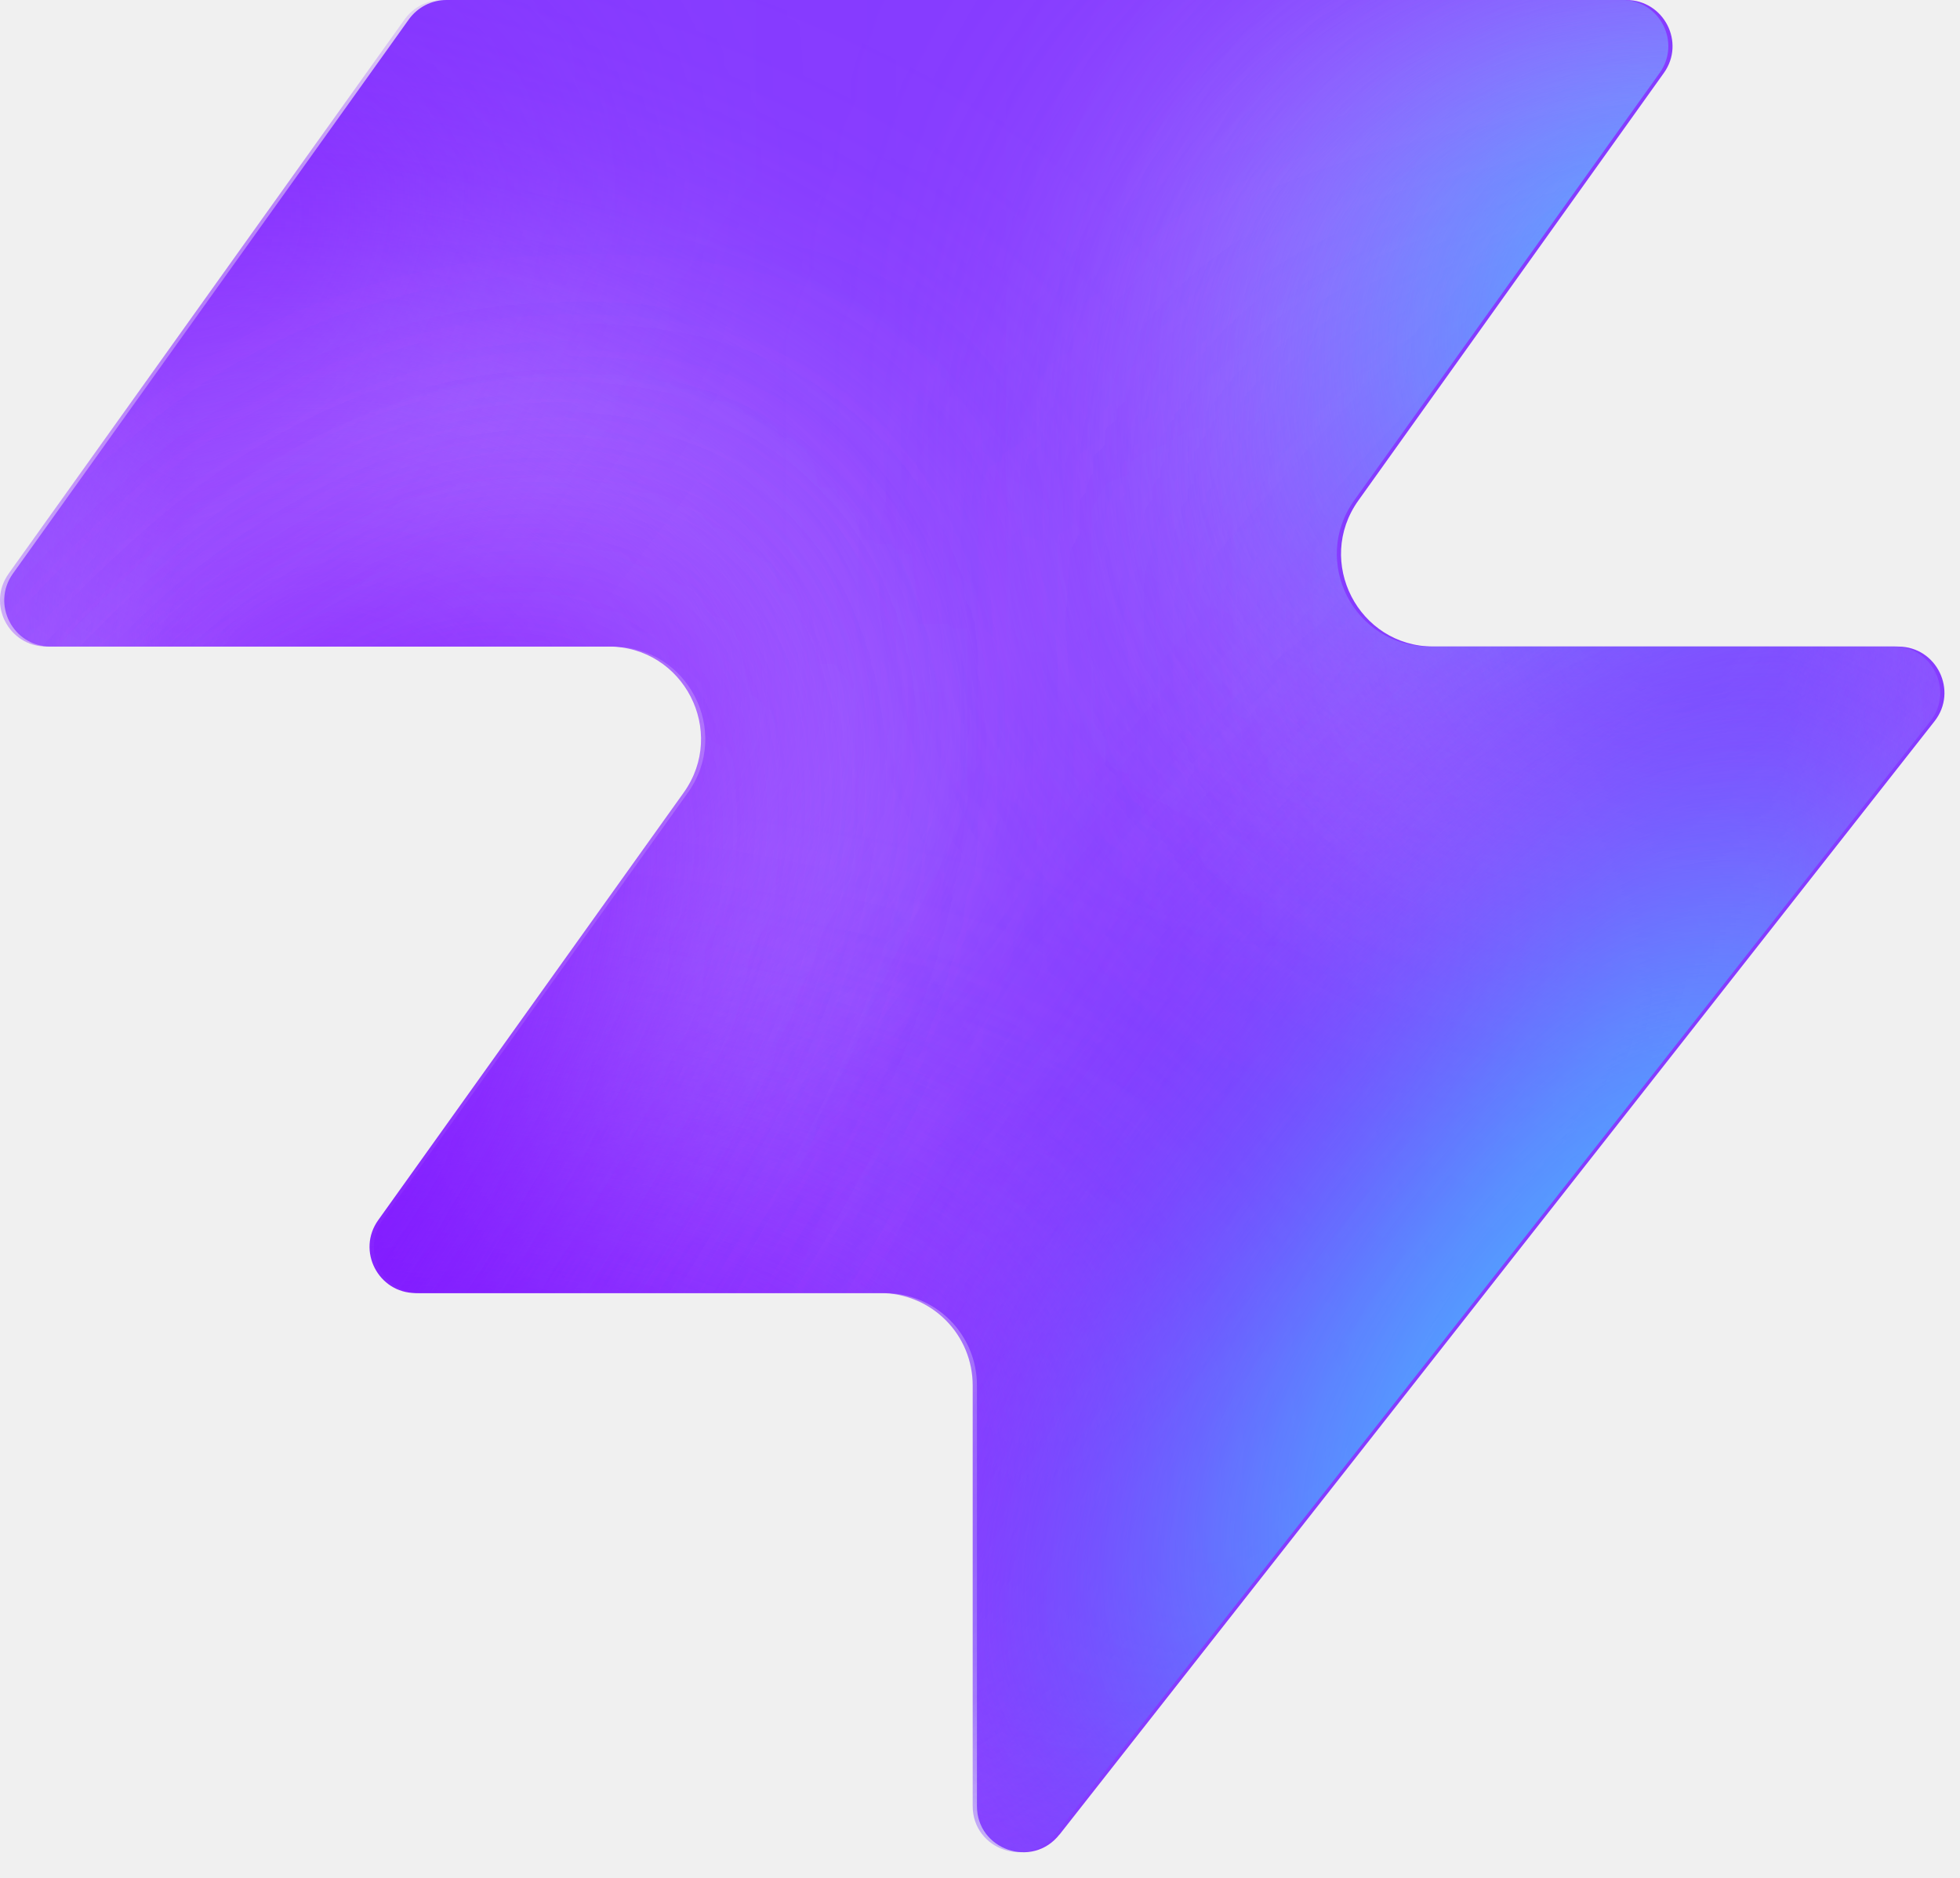
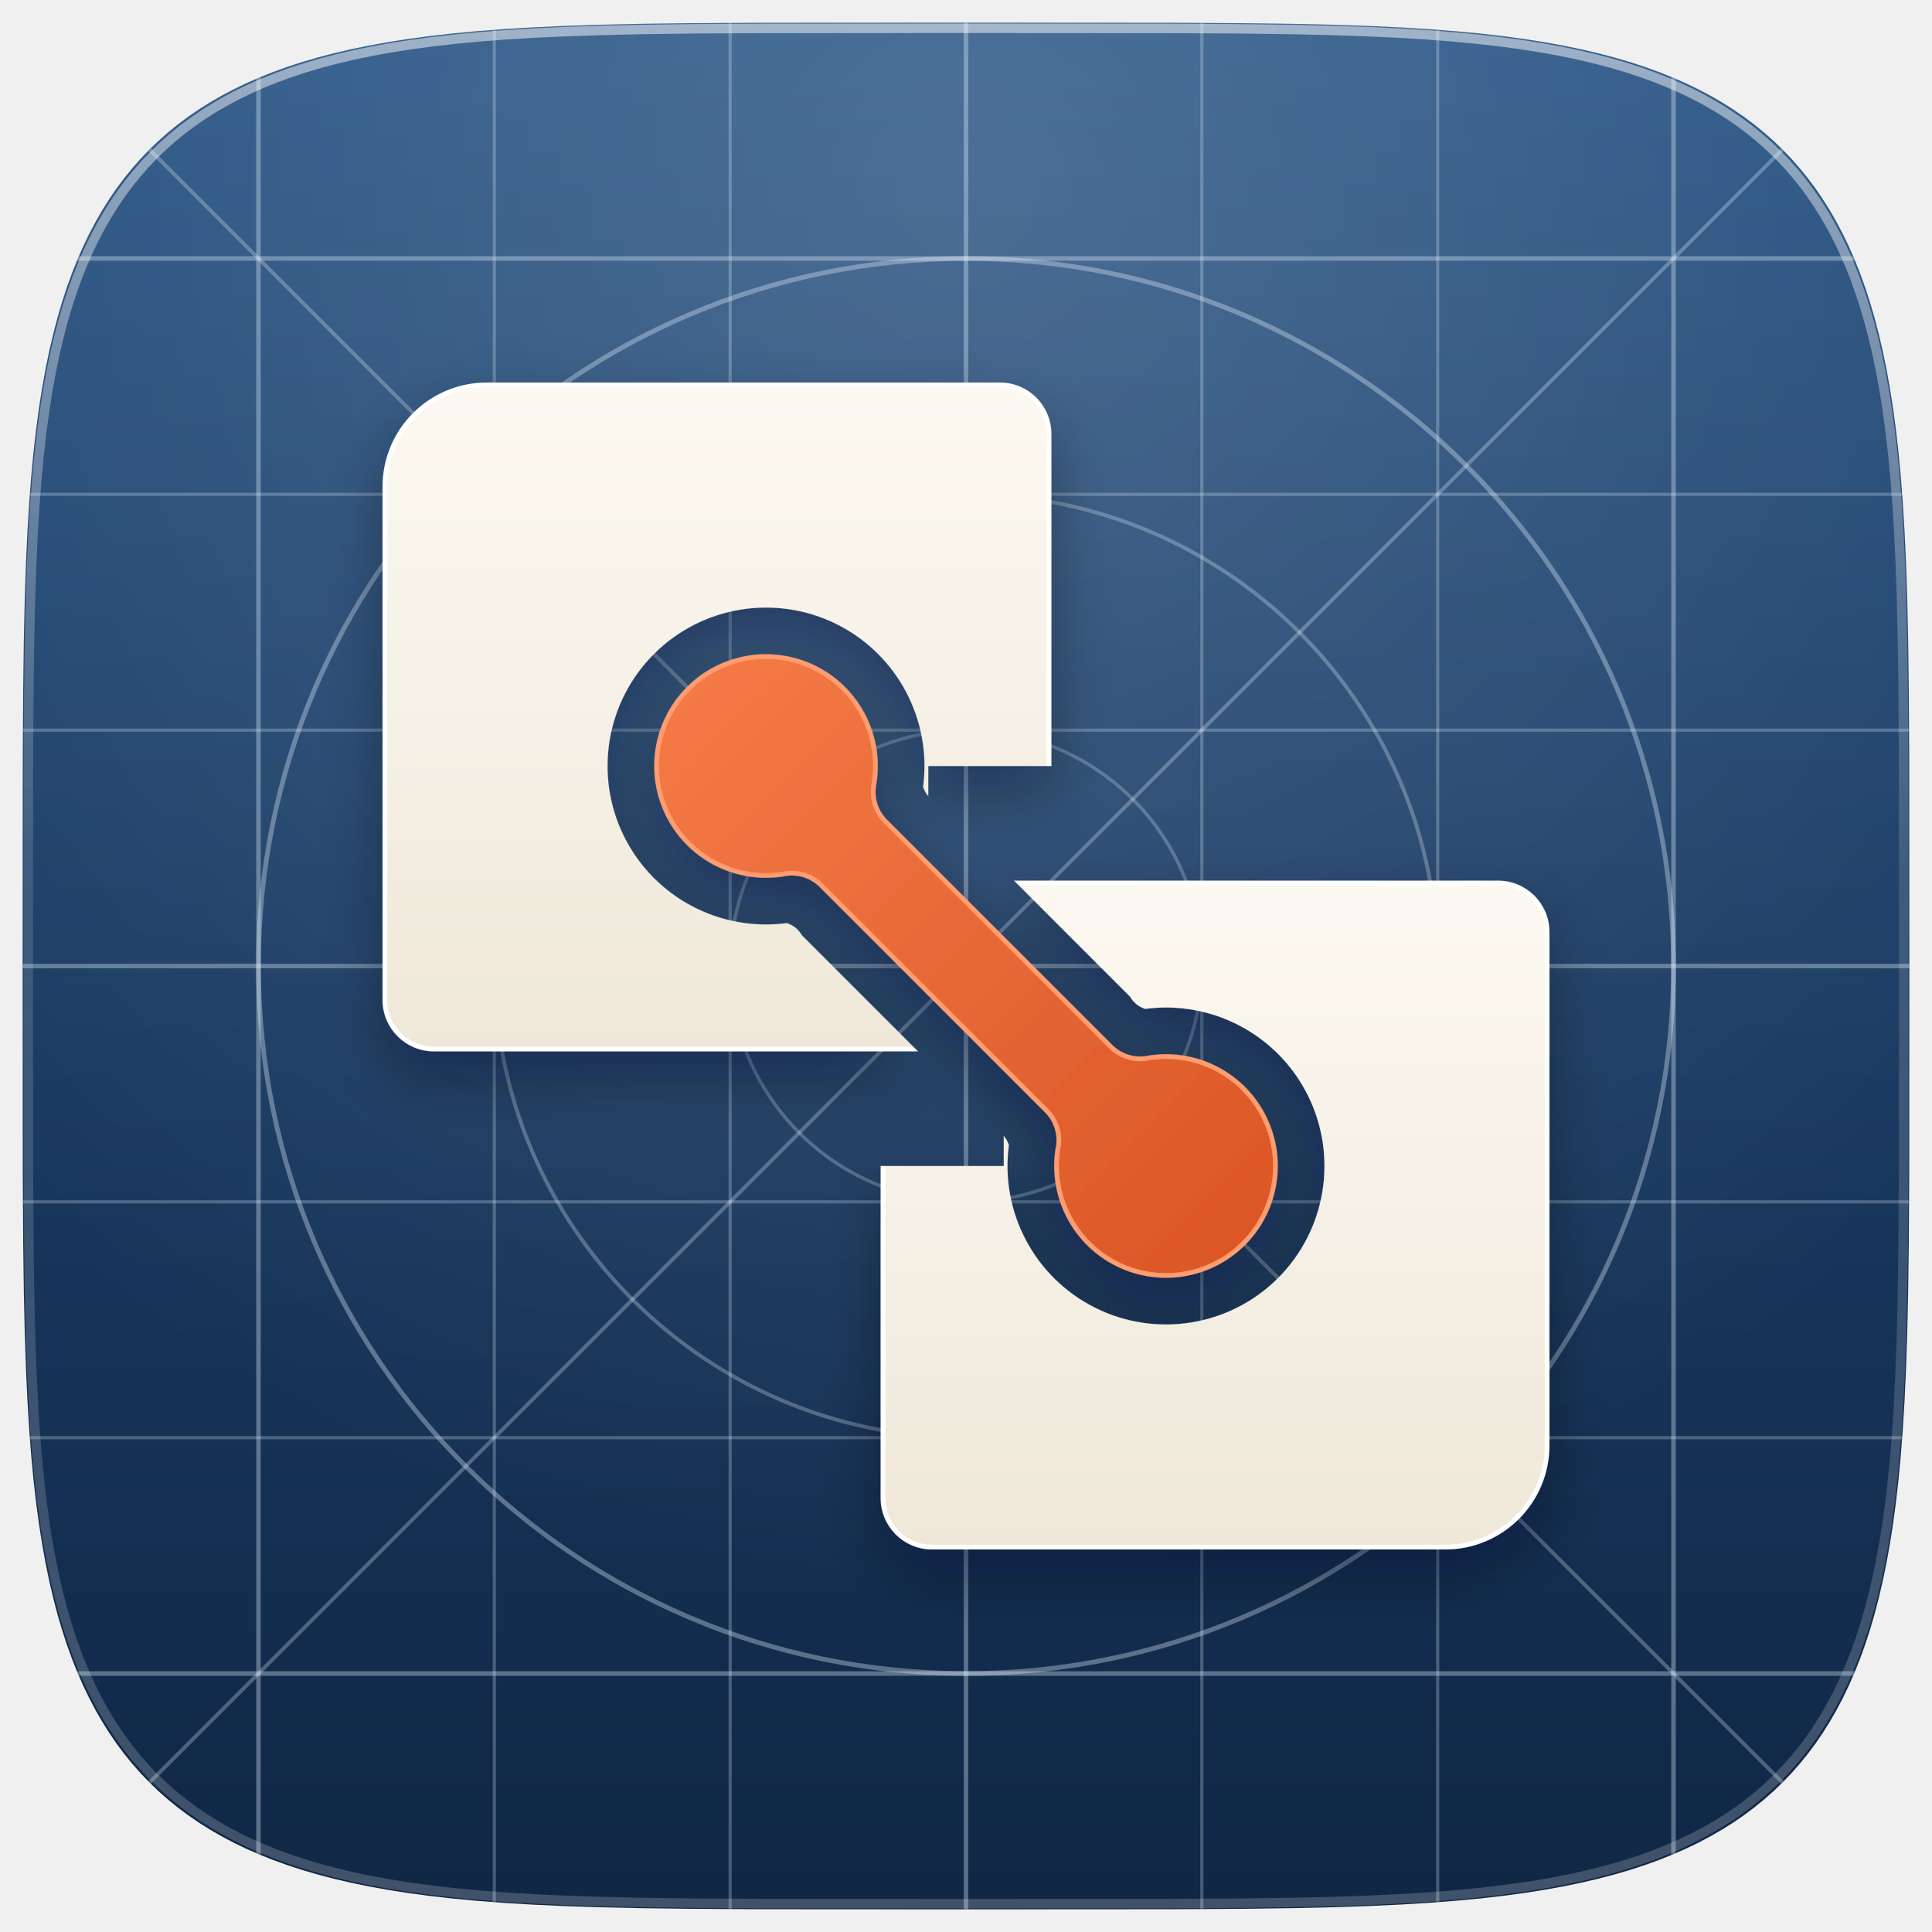
- <svg xmlns="http://www.w3.org/2000/svg" width="48" height="46" fill="none" viewBox="0 0 48 46">
-   <path fill="#863bff" d="M25.946 44.938c-.664.845-2.021.375-2.021-.698V33.937a2.26 2.26 0 0 0-2.262-2.262H10.287c-.92 0-1.456-1.04-.92-1.788l7.48-10.471c1.07-1.497 0-3.578-1.842-3.578H1.237c-.92 0-1.456-1.04-.92-1.788L10.013.474c.214-.297.556-.474.92-.474h28.894c.92 0 1.456 1.04.92 1.788l-7.48 10.471c-1.07 1.498 0 3.579 1.842 3.579h11.377c.943 0 1.473 1.088.89 1.83L25.947 44.94z" style="fill:#863bff;fill:color(display-p3 .525 .23 1);fill-opacity:1" />
-   <mask id="a" width="48" height="46" x="0" y="0" maskUnits="userSpaceOnUse" style="mask-type:alpha">
-     <path fill="#000" d="M25.842 44.938c-.664.844-2.021.375-2.021-.698V33.937a2.26 2.26 0 0 0-2.262-2.262H10.183c-.92 0-1.456-1.04-.92-1.788l7.48-10.471c1.07-1.498 0-3.579-1.842-3.579H1.133c-.92 0-1.456-1.04-.92-1.787L9.91.473c.214-.297.556-.474.92-.474h28.894c.92 0 1.456 1.04.92 1.788l-7.48 10.471c-1.07 1.498 0 3.578 1.842 3.578h11.377c.943 0 1.473 1.088.89 1.832L25.843 44.94z" style="fill:#000;fill-opacity:1" />
-   </mask>
-   <g mask="url(#a)">
-     <g filter="url(#b)">
-       <ellipse cx="5.508" cy="14.704" fill="#ede6ff" rx="5.508" ry="14.704" style="fill:#ede6ff;fill:color(display-p3 .927 .903 1);fill-opacity:1" transform="matrix(.00324 1 1 -.00324 -4.47 31.516)" />
+ <svg xmlns="http://www.w3.org/2000/svg" width="1024" height="1024" viewBox="0 0 1024 1024">
+   <defs>
+     <clipPath id="squircleClip">
+       <path d="M 1012.00,512.00 L 1011.93,621.59 L 1011.71,658.26 L 1011.36,685.14 L 1010.86,707.13 L 1010.21,726.05 L 1009.43,742.82 L 1008.49,757.98 L 1007.42,771.87 L 1006.20,784.72 L 1004.83,796.70 L 1003.32,807.93 L 1001.65,818.52 L 999.84,828.54 L 997.88,838.04 L 995.77,847.08 L 993.51,855.70 L 991.10,863.94 L 988.53,871.81 L 985.80,879.35 L 982.91,886.58 L 979.87,893.51 L 976.66,900.16 L 973.28,906.55 L 969.74,912.69 L 966.03,918.59 L 962.14,924.26 L 958.07,929.70 L 953.83,934.93 L 949.39,939.95 L 944.77,944.77 L 939.95,949.39 L 934.93,953.83 L 929.70,958.07 L 924.26,962.14 L 918.59,966.03 L 912.69,969.74 L 906.55,973.28 L 900.16,976.66 L 893.51,979.87 L 886.58,982.91 L 879.35,985.80 L 871.81,988.53 L 863.94,991.10 L 855.70,993.51 L 847.08,995.77 L 838.04,997.88 L 828.54,999.84 L 818.52,1001.65 L 807.93,1003.32 L 796.70,1004.83 L 784.72,1006.20 L 771.87,1007.42 L 757.98,1008.49 L 742.82,1009.43 L 726.05,1010.21 L 707.13,1010.86 L 685.14,1011.36 L 658.26,1011.71 L 621.59,1011.93 L 512.00,1012.00 L 402.41,1011.93 L 365.74,1011.71 L 338.86,1011.36 L 316.87,1010.86 L 297.95,1010.21 L 281.18,1009.43 L 266.02,1008.49 L 252.13,1007.42 L 239.28,1006.20 L 227.30,1004.83 L 216.07,1003.32 L 205.48,1001.65 L 195.46,999.84 L 185.96,997.88 L 176.92,995.77 L 168.30,993.51 L 160.06,991.10 L 152.19,988.53 L 144.65,985.80 L 137.42,982.91 L 130.49,979.87 L 123.84,976.66 L 117.45,973.28 L 111.31,969.74 L 105.41,966.03 L 99.74,962.14 L 94.30,958.07 L 89.07,953.83 L 84.05,949.39 L 79.23,944.77 L 74.61,939.95 L 70.17,934.93 L 65.93,929.70 L 61.86,924.26 L 57.97,918.59 L 54.26,912.69 L 50.72,906.55 L 47.34,900.16 L 44.13,893.51 L 41.09,886.58 L 38.20,879.35 L 35.47,871.81 L 32.90,863.94 L 30.49,855.70 L 28.23,847.08 L 26.12,838.04 L 24.16,828.54 L 22.35,818.52 L 20.68,807.93 L 19.17,796.70 L 17.80,784.72 L 16.58,771.87 L 15.51,757.98 L 14.57,742.82 L 13.79,726.05 L 13.14,707.13 L 12.64,685.14 L 12.29,658.26 L 12.07,621.59 L 12.00,512.00 L 12.07,402.41 L 12.29,365.74 L 12.64,338.86 L 13.14,316.87 L 13.79,297.95 L 14.57,281.18 L 15.51,266.02 L 16.58,252.13 L 17.80,239.28 L 19.17,227.30 L 20.68,216.07 L 22.35,205.48 L 24.16,195.46 L 26.12,185.96 L 28.23,176.92 L 30.49,168.30 L 32.90,160.06 L 35.47,152.19 L 38.20,144.65 L 41.09,137.42 L 44.13,130.49 L 47.34,123.84 L 50.72,117.45 L 54.26,111.31 L 57.97,105.41 L 61.86,99.74 L 65.93,94.30 L 70.17,89.07 L 74.61,84.05 L 79.23,79.23 L 84.05,74.61 L 89.07,70.17 L 94.30,65.93 L 99.74,61.86 L 105.41,57.97 L 111.31,54.26 L 117.45,50.72 L 123.84,47.34 L 130.49,44.13 L 137.42,41.09 L 144.65,38.20 L 152.19,35.47 L 160.06,32.90 L 168.30,30.49 L 176.92,28.23 L 185.96,26.12 L 195.46,24.16 L 205.48,22.35 L 216.07,20.68 L 227.30,19.17 L 239.28,17.80 L 252.13,16.58 L 266.02,15.51 L 281.18,14.57 L 297.95,13.79 L 316.87,13.14 L 338.86,12.64 L 365.74,12.29 L 402.41,12.07 L 512.00,12.00 L 621.59,12.07 L 658.26,12.29 L 685.14,12.64 L 707.13,13.14 L 726.05,13.79 L 742.82,14.57 L 757.98,15.51 L 771.87,16.58 L 784.72,17.80 L 796.70,19.17 L 807.93,20.68 L 818.52,22.35 L 828.54,24.16 L 838.04,26.12 L 847.08,28.23 L 855.70,30.49 L 863.94,32.90 L 871.81,35.47 L 879.35,38.20 L 886.58,41.09 L 893.51,44.13 L 900.16,47.34 L 906.55,50.72 L 912.69,54.26 L 918.59,57.97 L 924.26,61.86 L 929.70,65.93 L 934.93,70.17 L 939.95,74.61 L 944.77,79.23 L 949.39,84.05 L 953.83,89.07 L 958.07,94.30 L 962.14,99.74 L 966.03,105.41 L 969.74,111.31 L 973.28,117.45 L 976.66,123.84 L 979.87,130.49 L 982.91,137.42 L 985.80,144.65 L 988.53,152.19 L 991.10,160.06 L 993.51,168.30 L 995.77,176.92 L 997.88,185.96 L 999.84,195.46 L 1001.65,205.48 L 1003.32,216.07 L 1004.83,227.30 L 1006.20,239.28 L 1007.42,252.13 L 1008.49,266.02 L 1009.43,281.18 L 1010.21,297.95 L 1010.86,316.87 L 1011.36,338.86 L 1011.71,365.74 L 1011.93,402.41 Z" />
+     </clipPath>
+     <linearGradient id="bgGrad" x1="0" y1="0" x2="0" y2="1">
+       <stop offset="0%" stop-color="#265385" />
+       <stop offset="52%" stop-color="#193A62" />
+       <stop offset="100%" stop-color="#102644" />
+     </linearGradient>
+     <radialGradient id="topGlow" cx="50%" cy="10%" r="72%">
+       <stop offset="0%" stop-color="#ffffff" stop-opacity="0.18" />
+       <stop offset="100%" stop-color="#ffffff" stop-opacity="0" />
+     </radialGradient>
+     <linearGradient id="rimGrad" x1="0" y1="0" x2="0" y2="1">
+       <stop offset="0%" stop-color="#ffffff" stop-opacity="0.50" />
+       <stop offset="45%" stop-color="#ffffff" stop-opacity="0.13" />
+       <stop offset="100%" stop-color="#ffffff" stop-opacity="0.20" />
+     </linearGradient>
+     <filter id="emblemShadow" x="-20%" y="-20%" width="140%" height="140%">
+       <feDropShadow dx="0" dy="14" stdDeviation="16" flood-color="#050c18" flood-opacity="0.34" />
+     </filter>
+     <linearGradient id="emblemTileGrad" x1="0" y1="0" x2="0" y2="1">
+       <stop offset="0%" stop-color="#FCF9F2" />
+       <stop offset="100%" stop-color="#EFE8DA" />
+     </linearGradient>
+     <linearGradient id="emblemHingeGrad" x1="0" y1="0" x2="1" y2="1">
+       <stop offset="0%" stop-color="#F57B47" />
+       <stop offset="100%" stop-color="#DA5524" />
+     </linearGradient>
+     <mask id="emblemUlMask">
+       <rect x="0" y="0" width="1024" height="1024" fill="#ffffff" />
+       <path d="M 417.07,489.27 A 14.00,14.00 0 0 1 424.99,495.70 L 528.30,599.01 A 14.00,14.00 0 0 1 534.73,606.93 A 84.00,84.00 0 1 0 606.93,534.73 A 14.00,14.00 0 0 1 599.01,528.30 L 495.70,424.99 A 14.00,14.00 0 0 1 489.27,417.07 A 84.00,84.00 0 1 0 417.07,489.27 Z" fill="#000000" />
+       <rect x="492" y="406" width="100" height="180" fill="#000000" />
+     </mask>
+     <mask id="emblemLrMask">
+       <rect x="0" y="0" width="1024" height="1024" fill="#ffffff" />
+       <path d="M 417.07,489.27 A 14.00,14.00 0 0 1 424.99,495.70 L 528.30,599.01 A 14.00,14.00 0 0 1 534.73,606.93 A 84.00,84.00 0 1 0 606.93,534.73 A 14.00,14.00 0 0 1 599.01,528.30 L 495.70,424.99 A 14.00,14.00 0 0 1 489.27,417.07 A 84.00,84.00 0 1 0 417.07,489.27 Z" fill="#000000" />
+       <rect x="432" y="438" width="100" height="180" fill="#000000" />
+     </mask>
+   </defs>
+   <g clip-path="url(#squircleClip)">
+     <rect x="0" y="0" width="1024" height="1024" fill="url(#bgGrad)" />
+     <rect x="0" y="0" width="1024" height="1024" fill="url(#topGlow)" />
+     <g>
+       <line x1="137.00" y1="0" x2="137.00" y2="1024" stroke="#e8f4ff" stroke-width="2.4" stroke-opacity="0.345" />
+       <line x1="0" y1="137.00" x2="1024" y2="137.00" stroke="#e8f4ff" stroke-width="2.4" stroke-opacity="0.345" />
+       <line x1="262.00" y1="0" x2="262.00" y2="1024" stroke="#e8f4ff" stroke-width="1.7" stroke-opacity="0.255" />
+       <line x1="0" y1="262.00" x2="1024" y2="262.00" stroke="#e8f4ff" stroke-width="1.7" stroke-opacity="0.255" />
+       <line x1="387.00" y1="0" x2="387.00" y2="1024" stroke="#e8f4ff" stroke-width="1.7" stroke-opacity="0.255" />
+       <line x1="0" y1="387.00" x2="1024" y2="387.00" stroke="#e8f4ff" stroke-width="1.7" stroke-opacity="0.255" />
+       <line x1="512.00" y1="0" x2="512.00" y2="1024" stroke="#e8f4ff" stroke-width="2.4" stroke-opacity="0.345" />
+       <line x1="0" y1="512.00" x2="1024" y2="512.00" stroke="#e8f4ff" stroke-width="2.4" stroke-opacity="0.345" />
+       <line x1="637.00" y1="0" x2="637.00" y2="1024" stroke="#e8f4ff" stroke-width="1.7" stroke-opacity="0.255" />
+       <line x1="0" y1="637.00" x2="1024" y2="637.00" stroke="#e8f4ff" stroke-width="1.7" stroke-opacity="0.255" />
+       <line x1="762.00" y1="0" x2="762.00" y2="1024" stroke="#e8f4ff" stroke-width="1.7" stroke-opacity="0.255" />
+       <line x1="0" y1="762.00" x2="1024" y2="762.00" stroke="#e8f4ff" stroke-width="1.7" stroke-opacity="0.255" />
+       <line x1="887.00" y1="0" x2="887.00" y2="1024" stroke="#e8f4ff" stroke-width="2.4" stroke-opacity="0.345" />
+       <line x1="0" y1="887.00" x2="1024" y2="887.00" stroke="#e8f4ff" stroke-width="2.4" stroke-opacity="0.345" />
+       <line x1="12.00" y1="12.00" x2="1012.00" y2="1012.00" stroke="#e8f4ff" stroke-width="2.0" stroke-opacity="0.285" />
+       <line x1="1012.00" y1="12.00" x2="12.00" y2="1012.00" stroke="#e8f4ff" stroke-width="2.0" stroke-opacity="0.285" />
+       <circle cx="512" cy="512" r="375.00" fill="none" stroke="#e8f4ff" stroke-width="2.5" stroke-opacity="0.345" />
+       <circle cx="512" cy="512" r="250.00" fill="none" stroke="#e8f4ff" stroke-width="2.0" stroke-opacity="0.285" />
+       <circle cx="512" cy="512" r="125.00" fill="none" stroke="#e8f4ff" stroke-width="1.8" stroke-opacity="0.255" />
    </g>
-     <g filter="url(#c)">
-       <ellipse cx="10.399" cy="29.851" fill="#ede6ff" rx="10.399" ry="29.851" style="fill:#ede6ff;fill:color(display-p3 .927 .903 1);fill-opacity:1" transform="matrix(.00324 1 1 -.00324 -39.328 7.883)" />
+     <g filter="url(#emblemShadow)">
+       <path d="M 258.00,204.00 L 530.00,204.00 A 26.00,26.00 0 0 1 556.00,230.00 L 556.00,546.00 A 10.00,10.00 0 0 1 546.00,556.00 L 230.00,556.00 A 26.00,26.00 0 0 1 204.00,530.00 L 204.00,258.00 A 54.00,54.00 0 0 1 258.00,204.00 Z" fill="url(#emblemTileGrad)" stroke="#FFFFFF" stroke-width="2.5" mask="url(#emblemUlMask)" />
+       <path d="M 478.00,468.00 L 794.00,468.00 A 26.00,26.00 0 0 1 820.00,494.00 L 820.00,766.00 A 54.00,54.00 0 0 1 766.00,820.00 L 494.00,820.00 A 26.00,26.00 0 0 1 468.00,794.00 L 468.00,478.00 A 10.00,10.00 0 0 1 478.00,468.00 Z" fill="url(#emblemTileGrad)" stroke="#FFFFFF" stroke-width="2.5" mask="url(#emblemLrMask)" />
+       <path d="M 416.82,462.98 A 22.00,22.00 0 0 1 435.31,469.25 L 554.75,588.69 A 22.00,22.00 0 0 1 561.02,607.18 A 58.00,58.00 0 1 0 607.18,561.02 A 22.00,22.00 0 0 1 588.69,554.75 L 469.25,435.31 A 22.00,22.00 0 0 1 462.98,416.82 A 58.00,58.00 0 1 0 416.82,462.98 Z" fill="url(#emblemHingeGrad)" stroke="#FF9C70" stroke-width="2.5" />
    </g>
-     <g filter="url(#d)">
-       <ellipse cx="5.508" cy="30.487" fill="#7e14ff" rx="5.508" ry="30.487" style="fill:#7e14ff;fill:color(display-p3 .492 .077 1);fill-opacity:1" transform="rotate(89.814 -25.913 -14.639)scale(1 -1)" />
-     </g>
-     <g filter="url(#e)">
-       <ellipse cx="5.508" cy="30.599" fill="#7e14ff" rx="5.508" ry="30.599" style="fill:#7e14ff;fill:color(display-p3 .492 .077 1);fill-opacity:1" transform="rotate(89.814 -32.644 -3.334)scale(1 -1)" />
-     </g>
-     <g filter="url(#f)">
-       <ellipse cx="5.508" cy="30.599" fill="#7e14ff" rx="5.508" ry="30.599" style="fill:#7e14ff;fill:color(display-p3 .492 .077 1);fill-opacity:1" transform="matrix(.00324 1 1 -.00324 -34.34 30.47)" />
-     </g>
-     <g filter="url(#g)">
-       <ellipse cx="14.072" cy="22.078" fill="#ede6ff" rx="14.072" ry="22.078" style="fill:#ede6ff;fill:color(display-p3 .927 .903 1);fill-opacity:1" transform="rotate(93.35 24.506 48.493)scale(-1 1)" />
-     </g>
-     <g filter="url(#h)">
-       <ellipse cx="3.47" cy="21.501" fill="#7e14ff" rx="3.47" ry="21.501" style="fill:#7e14ff;fill:color(display-p3 .492 .077 1);fill-opacity:1" transform="rotate(89.009 28.708 47.59)scale(-1 1)" />
-     </g>
-     <g filter="url(#i)">
-       <ellipse cx="3.47" cy="21.501" fill="#7e14ff" rx="3.47" ry="21.501" style="fill:#7e14ff;fill:color(display-p3 .492 .077 1);fill-opacity:1" transform="rotate(89.009 28.708 47.59)scale(-1 1)" />
-     </g>
-     <g filter="url(#j)">
-       <ellipse cx=".387" cy="8.972" fill="#7e14ff" rx="4.407" ry="29.108" style="fill:#7e14ff;fill:color(display-p3 .492 .077 1);fill-opacity:1" transform="rotate(39.51 .387 8.972)" />
-     </g>
-     <g filter="url(#k)">
-       <ellipse cx="47.523" cy="-6.092" fill="#7e14ff" rx="4.407" ry="29.108" style="fill:#7e14ff;fill:color(display-p3 .492 .077 1);fill-opacity:1" transform="rotate(37.892 47.523 -6.092)" />
-     </g>
-     <g filter="url(#l)">
-       <ellipse cx="41.412" cy="6.333" fill="#47bfff" rx="5.971" ry="9.665" style="fill:#47bfff;fill:color(display-p3 .28 .748 1);fill-opacity:1" transform="rotate(37.892 41.412 6.333)" />
-     </g>
-     <g filter="url(#m)">
-       <ellipse cx="-1.879" cy="38.332" fill="#7e14ff" rx="4.407" ry="29.108" style="fill:#7e14ff;fill:color(display-p3 .492 .077 1);fill-opacity:1" transform="rotate(37.892 -1.88 38.332)" />
-     </g>
-     <g filter="url(#n)">
-       <ellipse cx="-1.879" cy="38.332" fill="#7e14ff" rx="4.407" ry="29.108" style="fill:#7e14ff;fill:color(display-p3 .492 .077 1);fill-opacity:1" transform="rotate(37.892 -1.88 38.332)" />
-     </g>
-     <g filter="url(#o)">
-       <ellipse cx="35.651" cy="29.907" fill="#7e14ff" rx="4.407" ry="29.108" style="fill:#7e14ff;fill:color(display-p3 .492 .077 1);fill-opacity:1" transform="rotate(37.892 35.651 29.907)" />
-     </g>
-     <g filter="url(#p)">
-       <ellipse cx="38.418" cy="32.4" fill="#47bfff" rx="5.971" ry="15.297" style="fill:#47bfff;fill:color(display-p3 .28 .748 1);fill-opacity:1" transform="rotate(37.892 38.418 32.4)" />
-     </g>
+     <path d="M 1009.00,512.00 L 1008.93,620.93 L 1008.72,657.39 L 1008.36,684.10 L 1007.86,705.96 L 1007.22,724.76 L 1006.44,741.44 L 1005.52,756.50 L 1004.45,770.31 L 1003.23,783.08 L 1001.87,794.99 L 1000.37,806.16 L 998.72,816.68 L 996.92,826.64 L 994.97,836.09 L 992.87,845.07 L 990.62,853.64 L 988.22,861.82 L 985.67,869.65 L 982.96,877.15 L 980.09,884.33 L 977.06,891.22 L 973.87,897.84 L 970.52,904.19 L 966.99,910.29 L 963.30,916.15 L 959.44,921.78 L 955.40,927.19 L 951.17,932.39 L 946.77,937.38 L 942.17,942.17 L 937.38,946.77 L 932.39,951.17 L 927.19,955.40 L 921.78,959.44 L 916.15,963.30 L 910.29,966.99 L 904.19,970.52 L 897.84,973.87 L 891.22,977.06 L 884.33,980.09 L 877.15,982.96 L 869.65,985.67 L 861.82,988.22 L 853.64,990.62 L 845.07,992.87 L 836.09,994.97 L 826.64,996.92 L 816.68,998.72 L 806.16,1000.37 L 794.99,1001.87 L 783.08,1003.23 L 770.31,1004.45 L 756.50,1005.52 L 741.44,1006.44 L 724.76,1007.22 L 705.96,1007.86 L 684.10,1008.36 L 657.39,1008.72 L 620.93,1008.93 L 512.00,1009.00 L 403.07,1008.93 L 366.61,1008.72 L 339.90,1008.36 L 318.04,1007.86 L 299.24,1007.22 L 282.56,1006.44 L 267.50,1005.52 L 253.69,1004.45 L 240.92,1003.23 L 229.01,1001.87 L 217.84,1000.37 L 207.32,998.72 L 197.36,996.92 L 187.91,994.97 L 178.93,992.87 L 170.36,990.62 L 162.18,988.22 L 154.35,985.67 L 146.85,982.96 L 139.67,980.09 L 132.78,977.06 L 126.16,973.87 L 119.81,970.52 L 113.71,966.99 L 107.85,963.30 L 102.22,959.44 L 96.81,955.40 L 91.61,951.17 L 86.62,946.77 L 81.83,942.17 L 77.23,937.38 L 72.83,932.39 L 68.60,927.19 L 64.56,921.78 L 60.70,916.15 L 57.01,910.29 L 53.48,904.19 L 50.13,897.84 L 46.94,891.22 L 43.91,884.33 L 41.04,877.15 L 38.33,869.65 L 35.78,861.82 L 33.38,853.64 L 31.13,845.07 L 29.03,836.09 L 27.08,826.64 L 25.28,816.68 L 23.63,806.16 L 22.13,794.99 L 20.77,783.08 L 19.55,770.31 L 18.48,756.50 L 17.56,741.44 L 16.78,724.76 L 16.14,705.96 L 15.64,684.10 L 15.28,657.39 L 15.07,620.93 L 15.00,512.00 L 15.07,403.07 L 15.28,366.61 L 15.64,339.90 L 16.14,318.04 L 16.78,299.24 L 17.56,282.56 L 18.48,267.50 L 19.55,253.69 L 20.77,240.92 L 22.13,229.01 L 23.63,217.84 L 25.28,207.32 L 27.08,197.36 L 29.03,187.91 L 31.13,178.93 L 33.38,170.36 L 35.78,162.18 L 38.33,154.35 L 41.04,146.85 L 43.91,139.67 L 46.94,132.78 L 50.13,126.16 L 53.48,119.81 L 57.01,113.71 L 60.70,107.85 L 64.56,102.22 L 68.60,96.81 L 72.83,91.61 L 77.23,86.62 L 81.83,81.83 L 86.62,77.23 L 91.61,72.83 L 96.81,68.60 L 102.22,64.56 L 107.85,60.70 L 113.71,57.01 L 119.81,53.48 L 126.16,50.13 L 132.78,46.94 L 139.67,43.91 L 146.85,41.04 L 154.35,38.33 L 162.18,35.78 L 170.36,33.38 L 178.93,31.13 L 187.91,29.03 L 197.36,27.08 L 207.32,25.28 L 217.84,23.63 L 229.01,22.13 L 240.92,20.77 L 253.69,19.55 L 267.50,18.48 L 282.56,17.56 L 299.24,16.78 L 318.04,16.14 L 339.90,15.64 L 366.61,15.28 L 403.07,15.07 L 512.00,15.00 L 620.93,15.07 L 657.39,15.28 L 684.10,15.64 L 705.96,16.14 L 724.76,16.78 L 741.44,17.56 L 756.50,18.48 L 770.31,19.55 L 783.08,20.77 L 794.99,22.13 L 806.16,23.63 L 816.68,25.28 L 826.64,27.08 L 836.09,29.03 L 845.07,31.13 L 853.64,33.38 L 861.82,35.78 L 869.65,38.33 L 877.15,41.04 L 884.33,43.91 L 891.22,46.94 L 897.84,50.13 L 904.19,53.48 L 910.29,57.01 L 916.15,60.70 L 921.78,64.56 L 927.19,68.60 L 932.39,72.83 L 937.38,77.23 L 942.17,81.83 L 946.77,86.62 L 951.17,91.61 L 955.40,96.81 L 959.44,102.22 L 963.30,107.85 L 966.99,113.71 L 970.52,119.81 L 973.87,126.16 L 977.06,132.78 L 980.09,139.67 L 982.96,146.85 L 985.67,154.35 L 988.22,162.18 L 990.62,170.36 L 992.87,178.93 L 994.97,187.91 L 996.92,197.36 L 998.72,207.32 L 1000.37,217.84 L 1001.87,229.01 L 1003.23,240.92 L 1004.45,253.69 L 1005.52,267.50 L 1006.44,282.56 L 1007.22,299.24 L 1007.86,318.04 L 1008.36,339.90 L 1008.72,366.61 L 1008.93,403.07 Z" fill="none" stroke="url(#rimGrad)" stroke-width="5" />
  </g>
-   <defs>
-     <filter id="b" width="60.045" height="41.654" x="-19.77" y="16.149" color-interpolation-filters="sRGB" filterUnits="userSpaceOnUse">
-       <feFlood flood-opacity="0" result="BackgroundImageFix" />
-       <feBlend in="SourceGraphic" in2="BackgroundImageFix" result="shape" />
-       <feGaussianBlur result="effect1_foregroundBlur_2002_17158" stdDeviation="7.659" />
-     </filter>
-     <filter id="c" width="90.34" height="51.437" x="-54.613" y="-7.533" color-interpolation-filters="sRGB" filterUnits="userSpaceOnUse">
-       <feFlood flood-opacity="0" result="BackgroundImageFix" />
-       <feBlend in="SourceGraphic" in2="BackgroundImageFix" result="shape" />
-       <feGaussianBlur result="effect1_foregroundBlur_2002_17158" stdDeviation="7.659" />
-     </filter>
-     <filter id="d" width="79.355" height="29.4" x="-49.64" y="2.03" color-interpolation-filters="sRGB" filterUnits="userSpaceOnUse">
-       <feFlood flood-opacity="0" result="BackgroundImageFix" />
-       <feBlend in="SourceGraphic" in2="BackgroundImageFix" result="shape" />
-       <feGaussianBlur result="effect1_foregroundBlur_2002_17158" stdDeviation="4.596" />
-     </filter>
-     <filter id="e" width="79.579" height="29.4" x="-45.045" y="20.029" color-interpolation-filters="sRGB" filterUnits="userSpaceOnUse">
-       <feFlood flood-opacity="0" result="BackgroundImageFix" />
-       <feBlend in="SourceGraphic" in2="BackgroundImageFix" result="shape" />
-       <feGaussianBlur result="effect1_foregroundBlur_2002_17158" stdDeviation="4.596" />
-     </filter>
-     <filter id="f" width="79.579" height="29.4" x="-43.513" y="21.178" color-interpolation-filters="sRGB" filterUnits="userSpaceOnUse">
-       <feFlood flood-opacity="0" result="BackgroundImageFix" />
-       <feBlend in="SourceGraphic" in2="BackgroundImageFix" result="shape" />
-       <feGaussianBlur result="effect1_foregroundBlur_2002_17158" stdDeviation="4.596" />
-     </filter>
-     <filter id="g" width="74.749" height="58.852" x="15.756" y="-17.901" color-interpolation-filters="sRGB" filterUnits="userSpaceOnUse">
-       <feFlood flood-opacity="0" result="BackgroundImageFix" />
-       <feBlend in="SourceGraphic" in2="BackgroundImageFix" result="shape" />
-       <feGaussianBlur result="effect1_foregroundBlur_2002_17158" stdDeviation="7.659" />
-     </filter>
-     <filter id="h" width="61.377" height="25.362" x="23.548" y="2.284" color-interpolation-filters="sRGB" filterUnits="userSpaceOnUse">
-       <feFlood flood-opacity="0" result="BackgroundImageFix" />
-       <feBlend in="SourceGraphic" in2="BackgroundImageFix" result="shape" />
-       <feGaussianBlur result="effect1_foregroundBlur_2002_17158" stdDeviation="4.596" />
-     </filter>
-     <filter id="i" width="61.377" height="25.362" x="23.548" y="2.284" color-interpolation-filters="sRGB" filterUnits="userSpaceOnUse">
-       <feFlood flood-opacity="0" result="BackgroundImageFix" />
-       <feBlend in="SourceGraphic" in2="BackgroundImageFix" result="shape" />
-       <feGaussianBlur result="effect1_foregroundBlur_2002_17158" stdDeviation="4.596" />
-     </filter>
-     <filter id="j" width="56.045" height="63.649" x="-27.636" y="-22.853" color-interpolation-filters="sRGB" filterUnits="userSpaceOnUse">
-       <feFlood flood-opacity="0" result="BackgroundImageFix" />
-       <feBlend in="SourceGraphic" in2="BackgroundImageFix" result="shape" />
-       <feGaussianBlur result="effect1_foregroundBlur_2002_17158" stdDeviation="4.596" />
-     </filter>
-     <filter id="k" width="54.814" height="64.646" x="20.116" y="-38.415" color-interpolation-filters="sRGB" filterUnits="userSpaceOnUse">
-       <feFlood flood-opacity="0" result="BackgroundImageFix" />
-       <feBlend in="SourceGraphic" in2="BackgroundImageFix" result="shape" />
-       <feGaussianBlur result="effect1_foregroundBlur_2002_17158" stdDeviation="4.596" />
-     </filter>
-     <filter id="l" width="33.541" height="35.313" x="24.641" y="-11.323" color-interpolation-filters="sRGB" filterUnits="userSpaceOnUse">
-       <feFlood flood-opacity="0" result="BackgroundImageFix" />
-       <feBlend in="SourceGraphic" in2="BackgroundImageFix" result="shape" />
-       <feGaussianBlur result="effect1_foregroundBlur_2002_17158" stdDeviation="4.596" />
-     </filter>
-     <filter id="m" width="54.814" height="64.646" x="-29.286" y="6.009" color-interpolation-filters="sRGB" filterUnits="userSpaceOnUse">
-       <feFlood flood-opacity="0" result="BackgroundImageFix" />
-       <feBlend in="SourceGraphic" in2="BackgroundImageFix" result="shape" />
-       <feGaussianBlur result="effect1_foregroundBlur_2002_17158" stdDeviation="4.596" />
-     </filter>
-     <filter id="n" width="54.814" height="64.646" x="-29.286" y="6.009" color-interpolation-filters="sRGB" filterUnits="userSpaceOnUse">
-       <feFlood flood-opacity="0" result="BackgroundImageFix" />
-       <feBlend in="SourceGraphic" in2="BackgroundImageFix" result="shape" />
-       <feGaussianBlur result="effect1_foregroundBlur_2002_17158" stdDeviation="4.596" />
-     </filter>
-     <filter id="o" width="54.814" height="64.646" x="8.244" y="-2.416" color-interpolation-filters="sRGB" filterUnits="userSpaceOnUse">
-       <feFlood flood-opacity="0" result="BackgroundImageFix" />
-       <feBlend in="SourceGraphic" in2="BackgroundImageFix" result="shape" />
-       <feGaussianBlur result="effect1_foregroundBlur_2002_17158" stdDeviation="4.596" />
-     </filter>
-     <filter id="p" width="39.409" height="43.623" x="18.713" y="10.588" color-interpolation-filters="sRGB" filterUnits="userSpaceOnUse">
-       <feFlood flood-opacity="0" result="BackgroundImageFix" />
-       <feBlend in="SourceGraphic" in2="BackgroundImageFix" result="shape" />
-       <feGaussianBlur result="effect1_foregroundBlur_2002_17158" stdDeviation="4.596" />
-     </filter>
-   </defs>
</svg>
